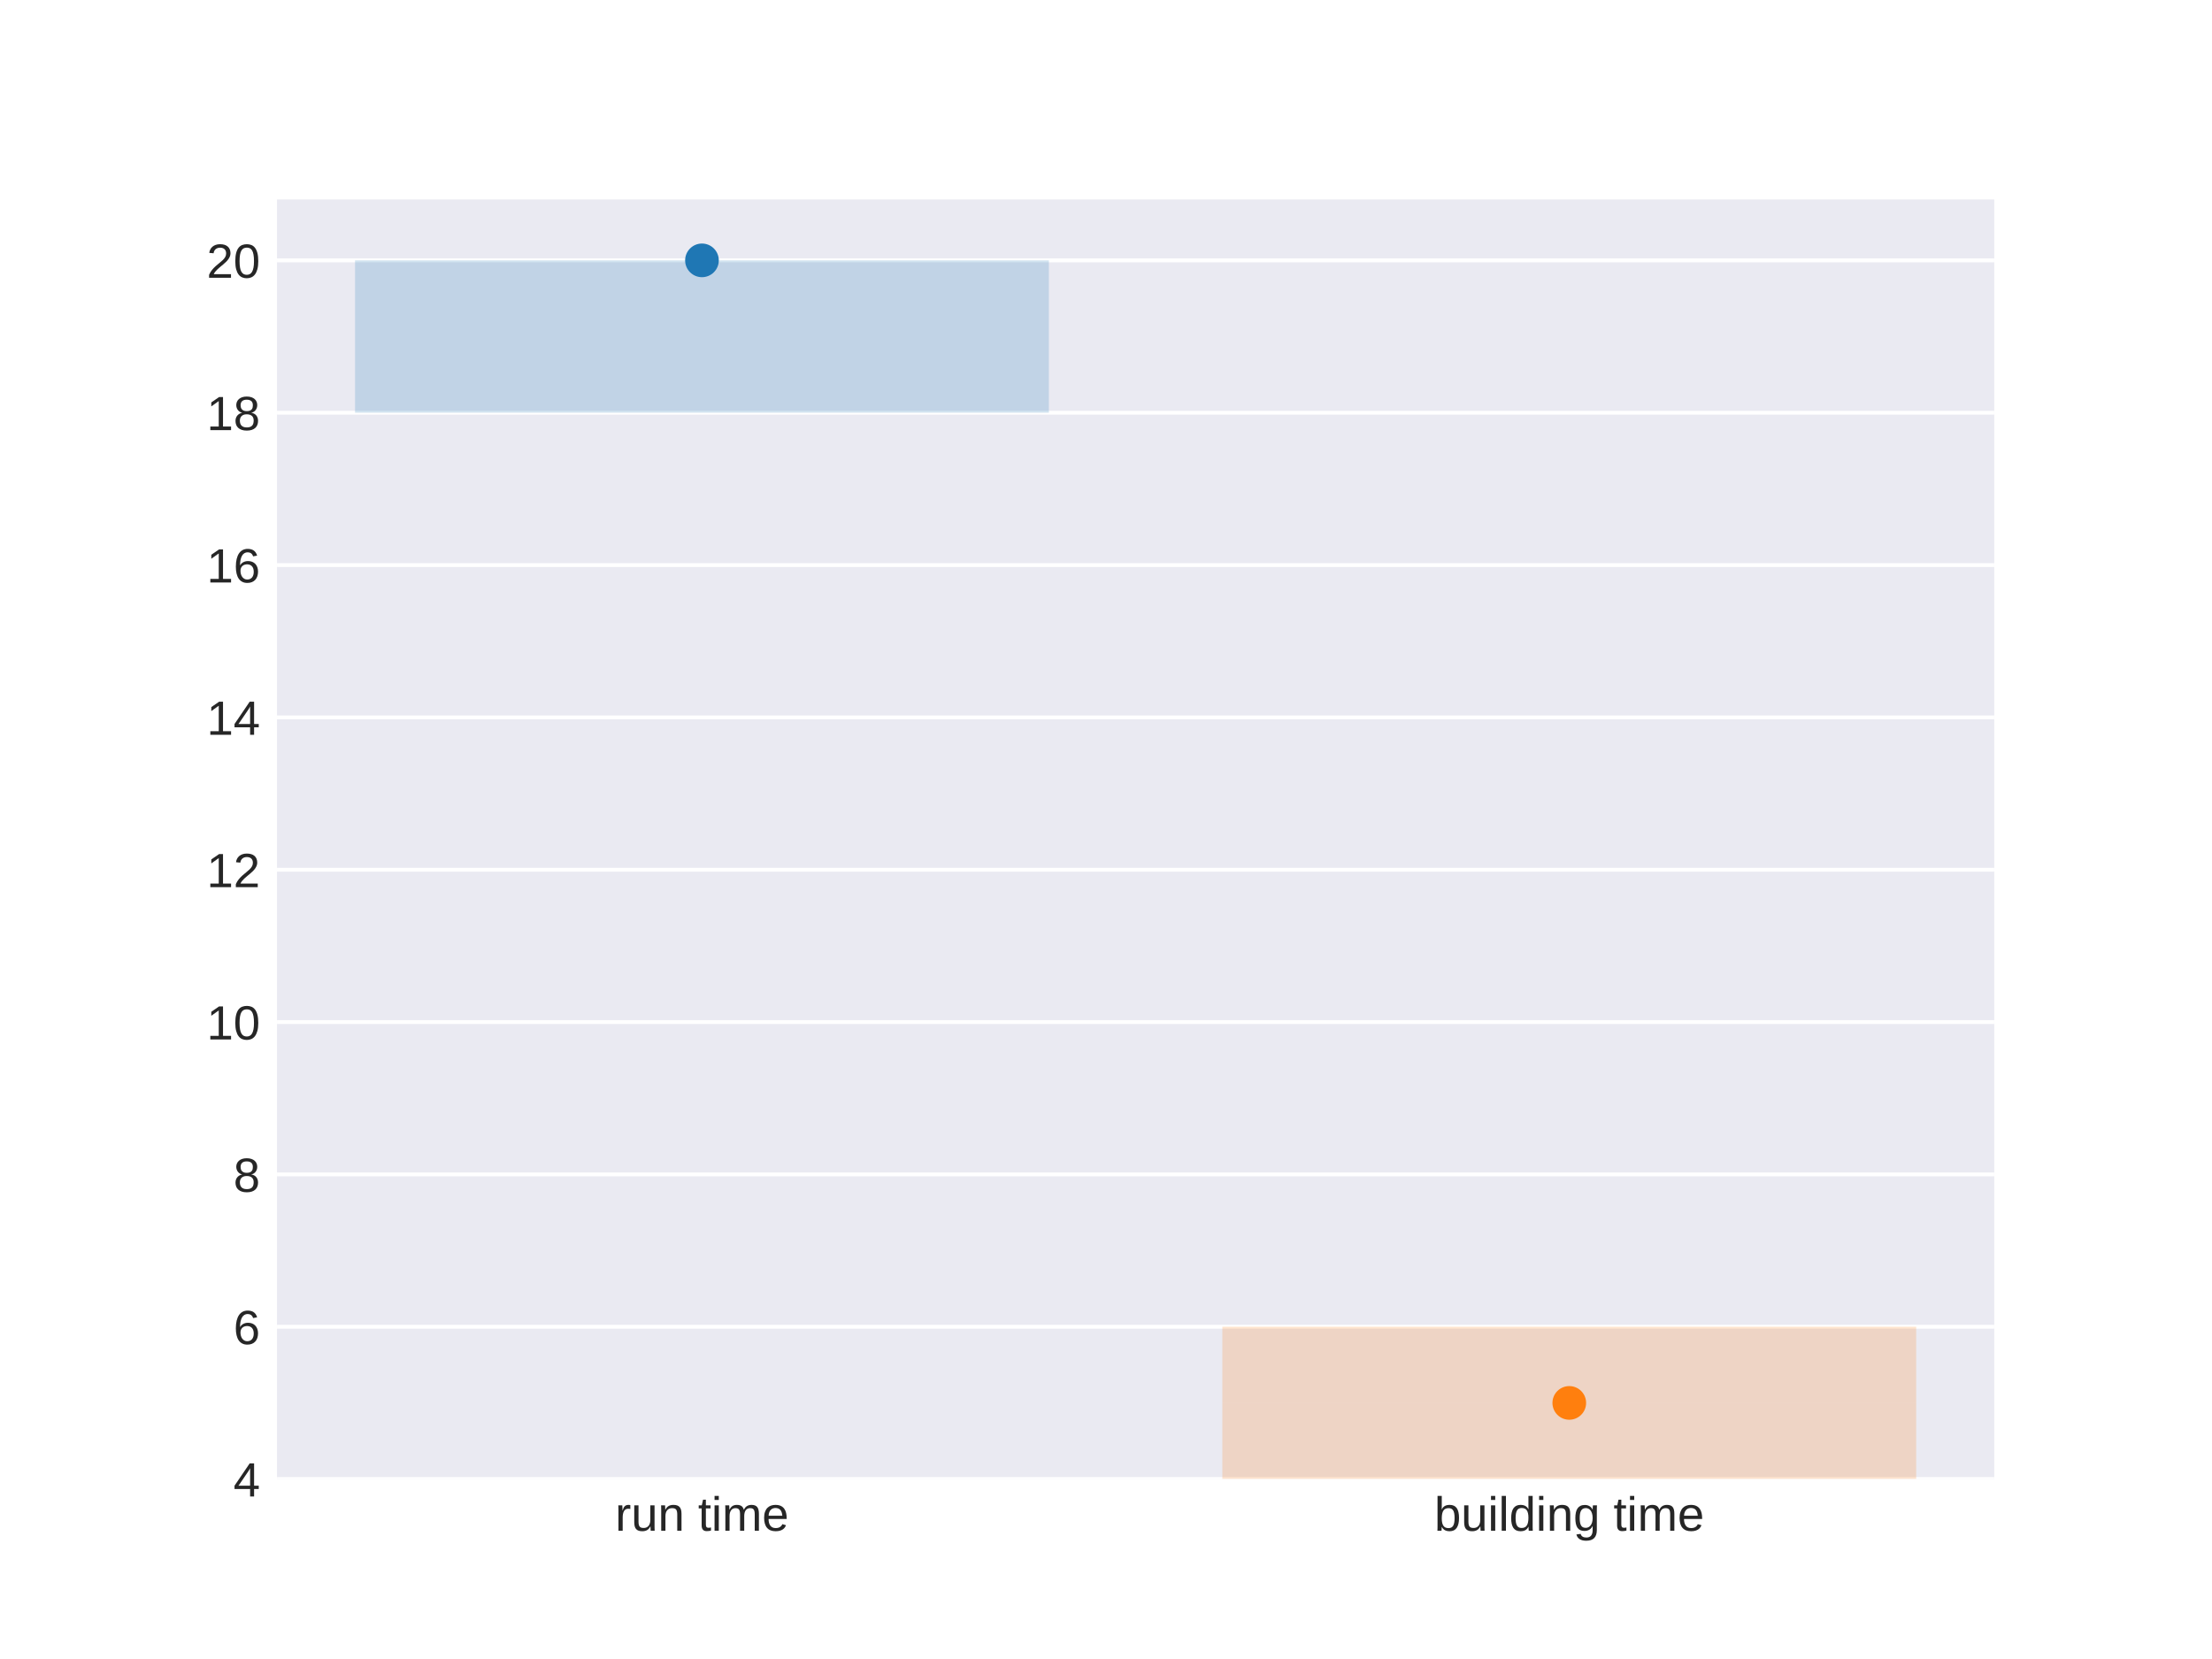
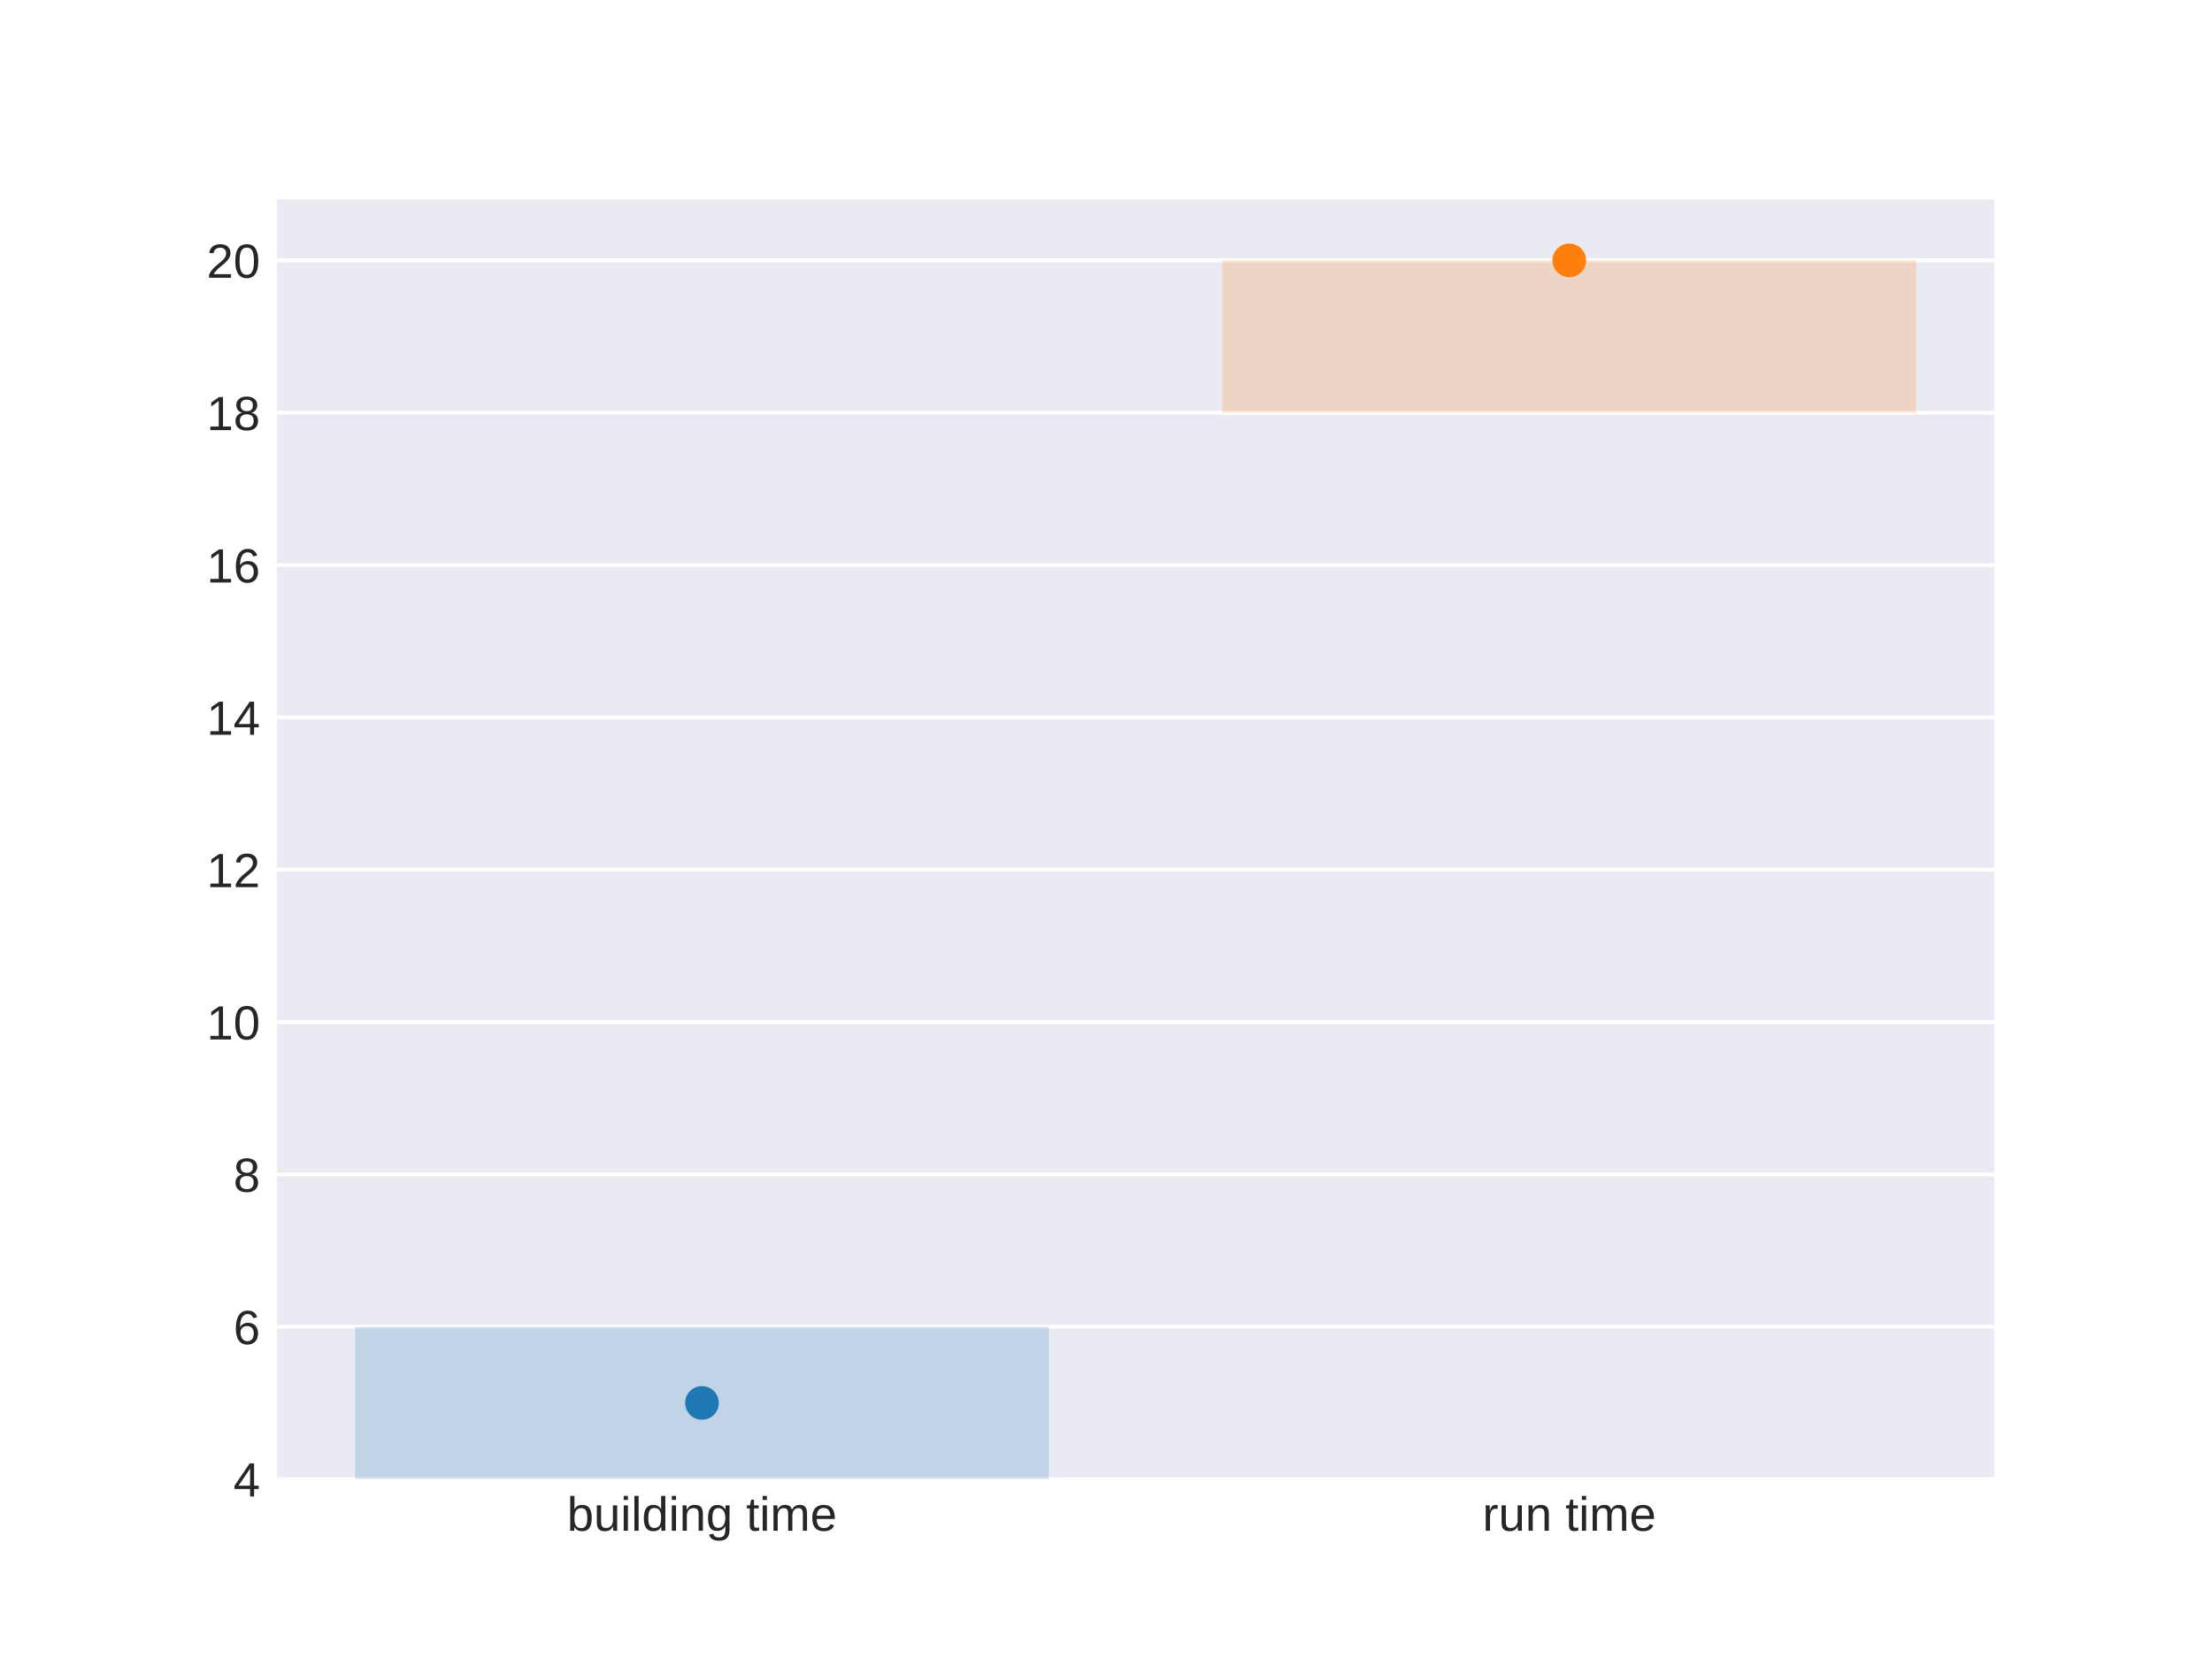
<svg xmlns="http://www.w3.org/2000/svg" xmlns:xlink="http://www.w3.org/1999/xlink" height="345pt" version="1.1" viewBox="0 0 460 345" width="460pt">
  <defs>
    <style type="text/css">
*{stroke-linecap:butt;stroke-linejoin:round;}
  </style>
  </defs>
  <g id="figure_1">
    <g id="patch_1">
      <path d="M 0 345.6  L 460.8 345.6  L 460.8 0  L 0 0  z " style="fill:#ffffff;" />
    </g>
    <g id="axes_1">
      <g id="patch_2">
        <path d="M 57.6 307.584  L 414.72 307.584  L 414.72 41.472  L 57.6 41.472  z " style="fill:#eaeaf2;" />
      </g>
      <g id="matplotlib.axis_1">
        <g id="xtick_1">
          <g id="line2d_1" />
          <g id="text_1">
            <defs>
-               <path d="M 6.938 0  L 6.938 40.531  Q 6.938 42.188 6.906 43.922  Q 6.891 45.656 6.828 47.266  Q 6.781 48.875 6.734 50.281  Q 6.688 51.703 6.641 52.828  L 14.938 52.828  Q 14.984 51.703 15.062 50.266  Q 15.141 48.828 15.203 47.312  Q 15.281 45.797 15.297 44.406  Q 15.328 43.016 15.328 42.047  L 15.531 42.047  Q 16.453 45.062 17.5 47.281  Q 18.562 49.516 19.969 50.953  Q 21.391 52.391 23.344 53.094  Q 25.297 53.812 28.078 53.812  Q 29.156 53.812 30.125 53.641  Q 31.109 53.469 31.641 53.328  L 31.641 45.266  Q 30.766 45.516 29.594 45.625  Q 28.422 45.75 26.953 45.75  Q 23.922 45.75 21.797 44.375  Q 19.672 43.016 18.328 40.594  Q 17 38.188 16.359 34.844  Q 15.719 31.5 15.719 27.547  L 15.719 0  z " id="LiberationSans-72" />
+               <path d="M 51.422 26.656  Q 51.422 -0.984 31.984 -0.984  Q 25.984 -0.984 22 1.188  Q 18.016 3.375 15.531 8.203  L 15.438 8.203  Q 15.438 6.938 15.359 5.562  Q 15.281 4.203 15.203 3.031  Q 15.141 1.859 15.062 1.031  Q 14.984 0.203 14.938 0  L 6.453 0  Q 6.5 0.438 6.547 1.484  Q 6.594 2.547 6.641 4  Q 6.688 5.469 6.703 7.219  Q 6.734 8.984 6.734 10.891  L 6.734 72.469  L 15.531 72.469  L 15.531 51.812  Q 15.531 50.344 15.5 49  Q 15.484 47.656 15.438 46.625  Q 15.375 45.406 15.328 44.344  L 15.531 44.344  Q 17.969 49.422 22 51.609  Q 26.031 53.812 31.984 53.812  Q 42 53.812 46.703 47.062  Q 51.422 40.328 51.422 26.656  M 42.188 26.375  Q 42.188 31.844 41.5 35.75  Q 40.828 39.656 39.312 42.156  Q 37.797 44.672 35.453 45.844  Q 33.109 47.016 29.734 47.016  Q 26.266 47.016 23.609 45.891  Q 20.953 44.781 19.172 42.281  Q 17.391 39.797 16.453 35.734  Q 15.531 31.688 15.531 25.828  Q 15.531 20.172 16.453 16.312  Q 17.391 12.453 19.172 10.031  Q 20.953 7.625 23.578 6.562  Q 26.219 5.516 29.641 5.516  Q 32.859 5.516 35.203 6.641  Q 37.547 7.766 39.109 10.25  Q 40.672 12.75 41.422 16.719  Q 42.188 20.703 42.188 26.375  " id="LiberationSans-62" />
              <path d="M 15.328 52.828  L 15.328 19.344  Q 15.328 15.484 15.891 12.891  Q 16.453 10.297 17.719 8.703  Q 19 7.125 21.062 6.469  Q 23.141 5.812 26.219 5.812  Q 29.344 5.812 31.859 6.906  Q 34.375 8.016 36.156 10.078  Q 37.938 12.156 38.906 15.203  Q 39.891 18.266 39.891 22.219  L 39.891 52.828  L 48.688 52.828  L 48.688 11.281  Q 48.688 9.625 48.703 7.781  Q 48.734 5.953 48.781 4.312  Q 48.828 2.688 48.875 1.516  Q 48.922 0.344 48.969 0  L 40.672 0  Q 40.625 0.25 40.578 1.312  Q 40.531 2.391 40.453 3.781  Q 40.375 5.172 40.328 6.609  Q 40.281 8.062 40.281 9.031  L 40.141 9.031  Q 38.875 6.734 37.359 4.875  Q 35.844 3.031 33.844 1.734  Q 31.844 0.438 29.25 -0.266  Q 26.656 -0.984 23.25 -0.984  Q 18.844 -0.984 15.672 0.094  Q 12.5 1.172 10.453 3.422  Q 8.406 5.672 7.453 9.188  Q 6.5 12.703 6.5 17.625  L 6.5 52.828  z " id="LiberationSans-75" />
+               <path d="M 6.688 64.062  L 6.688 72.469  L 15.484 72.469  L 15.484 64.062  z M 6.688 0  L 6.688 52.828  L 15.484 52.828  L 15.484 0  z " id="LiberationSans-69" />
+               <path d="M 6.734 0  L 6.734 72.469  L 15.531 72.469  L 15.531 0  z " id="LiberationSans-6c" />
+               <path d="M 40.094 8.5  Q 37.641 3.422 33.609 1.219  Q 29.594 -0.984 23.641 -0.984  Q 13.625 -0.984 8.906 5.75  Q 4.203 12.5 4.203 26.172  Q 4.203 53.812 23.641 53.812  Q 29.641 53.812 33.641 51.609  Q 37.641 49.422 40.094 44.625  L 40.188 44.625  Q 40.188 45.125 40.156 46.172  Q 40.141 47.219 40.109 48.359  Q 40.094 49.516 40.094 50.531  Q 40.094 51.562 40.094 52  L 40.094 72.469  L 48.875 72.469  L 48.875 10.891  Q 48.875 8.984 48.891 7.219  Q 48.922 5.469 48.969 4  Q 49.031 2.547 49.078 1.484  Q 49.125 0.438 49.172 0  L 40.766 0  Q 40.672 0.484 40.594 1.391  Q 40.531 2.297 40.453 3.469  Q 40.375 4.641 40.328 5.938  Q 40.281 7.234 40.281 8.5  z M 13.422 26.469  Q 13.422 21 14.109 17.094  Q 14.797 13.188 16.312 10.672  Q 17.828 8.156 20.172 6.984  Q 22.516 5.812 25.875 5.812  Q 29.344 5.812 32 6.938  Q 34.672 8.062 36.453 10.578  Q 38.234 13.094 39.156 17.141  Q 40.094 21.188 40.094 27.047  Q 40.094 32.672 39.156 36.547  Q 38.234 40.438 36.422 42.828  Q 34.625 45.219 32 46.266  Q 29.391 47.312 25.984 47.312  Q 22.75 47.312 20.406 46.188  Q 18.062 45.062 16.5 42.578  Q 14.938 40.094 14.172 36.109  Q 13.422 32.125 13.422 26.469  " id="LiberationSans-64" />
              <path d="M 40.281 0  L 40.281 33.5  Q 40.281 37.359 39.719 39.938  Q 39.156 42.531 37.891 44.109  Q 36.625 45.703 34.547 46.359  Q 32.469 47.016 29.391 47.016  Q 26.266 47.016 23.75 45.922  Q 21.234 44.828 19.453 42.75  Q 17.672 40.672 16.688 37.625  Q 15.719 34.578 15.719 30.609  L 15.719 0  L 6.938 0  L 6.938 41.547  Q 6.938 43.219 6.906 45.047  Q 6.891 46.875 6.828 48.5  Q 6.781 50.141 6.734 51.312  Q 6.688 52.484 6.641 52.828  L 14.938 52.828  Q 14.984 52.594 15.031 51.516  Q 15.094 50.438 15.156 49.047  Q 15.234 47.656 15.281 46.219  Q 15.328 44.781 15.328 43.797  L 15.484 43.797  Q 16.75 46.094 18.266 47.953  Q 19.781 49.812 21.781 51.094  Q 23.781 52.391 26.359 53.094  Q 28.953 53.812 32.375 53.812  Q 36.766 53.812 39.938 52.734  Q 43.109 51.656 45.156 49.406  Q 47.219 47.172 48.172 43.625  Q 49.125 40.094 49.125 35.203  L 49.125 0  z " id="LiberationSans-6e" />
+               <path d="M 26.766 -20.75  Q 22.219 -20.75 18.703 -19.812  Q 15.188 -18.891 12.688 -17.156  Q 10.203 -15.438 8.641 -13.031  Q 7.078 -10.641 6.391 -7.719  L 15.234 -6.453  Q 16.109 -10.109 19.109 -12.078  Q 22.125 -14.062 27 -14.062  Q 29.984 -14.062 32.422 -13.234  Q 34.859 -12.406 36.562 -10.562  Q 38.281 -8.734 39.203 -5.797  Q 40.141 -2.875 40.141 1.312  L 40.141 9.812  L 40.047 9.812  Q 39.062 7.812 37.625 5.984  Q 36.188 4.156 34.109 2.734  Q 32.031 1.312 29.297 0.453  Q 26.562 -0.391 23.047 -0.391  Q 18.016 -0.391 14.422 1.297  Q 10.844 2.984 8.562 6.344  Q 6.297 9.719 5.25 14.719  Q 4.203 19.734 4.203 26.312  Q 4.203 32.672 5.25 37.75  Q 6.297 42.828 8.656 46.359  Q 11.031 49.906 14.812 51.781  Q 18.609 53.656 24.031 53.656  Q 29.641 53.656 33.766 51.094  Q 37.891 48.531 40.141 43.797  L 40.234 43.797  Q 40.234 45.016 40.297 46.531  Q 40.375 48.047 40.453 49.391  Q 40.531 50.734 40.625 51.703  Q 40.719 52.688 40.828 52.828  L 49.172 52.828  Q 49.125 52.391 49.078 51.344  Q 49.031 50.297 48.969 48.828  Q 48.922 47.359 48.891 45.578  Q 48.875 43.797 48.875 41.891  L 48.875 1.516  Q 48.875 -9.578 43.422 -15.156  Q 37.984 -20.75 26.766 -20.75  M 40.141 26.422  Q 40.141 31.938 38.938 35.859  Q 37.75 39.797 35.797 42.281  Q 33.844 44.781 31.328 45.953  Q 28.812 47.125 26.172 47.125  Q 22.797 47.125 20.375 45.953  Q 17.969 44.781 16.375 42.266  Q 14.797 39.75 14.031 35.812  Q 13.281 31.891 13.281 26.422  Q 13.281 20.703 14.031 16.812  Q 14.797 12.938 16.359 10.547  Q 17.922 8.156 20.312 7.125  Q 22.703 6.109 26.031 6.109  Q 28.656 6.109 31.172 7.219  Q 33.688 8.344 35.688 10.781  Q 37.703 13.234 38.922 17.094  Q 40.141 20.953 40.141 26.422  " id="LiberationSans-67" />
              <path id="LiberationSans-20" />
              <path d="M 27.047 0.391  Q 25.047 -0.141 22.969 -0.453  Q 20.906 -0.781 18.172 -0.781  Q 7.625 -0.781 7.625 11.188  L 7.625 46.438  L 1.516 46.438  L 1.516 52.828  L 7.953 52.828  L 10.547 64.656  L 16.406 64.656  L 16.406 52.828  L 26.172 52.828  L 26.172 46.438  L 16.406 46.438  L 16.406 13.094  Q 16.406 9.281 17.641 7.734  Q 18.891 6.203 21.969 6.203  Q 23.25 6.203 24.438 6.391  Q 25.641 6.594 27.047 6.891  z " id="LiberationSans-74" />
-               <path d="M 6.688 64.062  L 6.688 72.469  L 15.484 72.469  L 15.484 64.062  z M 6.688 0  L 6.688 52.828  L 15.484 52.828  L 15.484 0  z " id="LiberationSans-69" />
              <path d="M 37.5 0  L 37.5 33.5  Q 37.5 37.359 37.016 39.938  Q 36.531 42.531 35.375 44.109  Q 34.234 45.703 32.375 46.359  Q 30.516 47.016 27.828 47.016  Q 25.047 47.016 22.797 45.922  Q 20.562 44.828 18.969 42.75  Q 17.391 40.672 16.531 37.625  Q 15.672 34.578 15.672 30.609  L 15.672 0  L 6.938 0  L 6.938 41.547  Q 6.938 43.219 6.906 45.047  Q 6.891 46.875 6.828 48.5  Q 6.781 50.141 6.734 51.312  Q 6.688 52.484 6.641 52.828  L 14.938 52.828  Q 14.984 52.594 15.031 51.516  Q 15.094 50.438 15.156 49.047  Q 15.234 47.656 15.281 46.219  Q 15.328 44.781 15.328 43.797  L 15.484 43.797  Q 16.656 46.094 18.016 47.953  Q 19.391 49.812 21.219 51.094  Q 23.047 52.391 25.406 53.094  Q 27.781 53.812 30.906 53.812  Q 36.922 53.812 40.406 51.422  Q 43.891 49.031 45.266 43.797  L 45.406 43.797  Q 46.578 46.094 48.047 47.953  Q 49.516 49.812 51.469 51.094  Q 53.422 52.391 55.859 53.094  Q 58.297 53.812 61.422 53.812  Q 65.438 53.812 68.328 52.734  Q 71.234 51.656 73.094 49.406  Q 74.953 47.172 75.828 43.625  Q 76.703 40.094 76.703 35.203  L 76.703 0  L 68.016 0  L 68.016 33.5  Q 68.016 37.359 67.531 39.938  Q 67.047 42.531 65.891 44.109  Q 64.75 45.703 62.891 46.359  Q 61.031 47.016 58.344 47.016  Q 55.562 47.016 53.312 45.969  Q 51.078 44.922 49.484 42.875  Q 47.906 40.828 47.047 37.75  Q 46.188 34.672 46.188 30.609  L 46.188 0  z " id="LiberationSans-6d" />
              <path d="M 13.484 24.562  Q 13.484 20.406 14.328 16.906  Q 15.188 13.422 16.969 10.906  Q 18.75 8.406 21.531 7  Q 24.312 5.609 28.219 5.609  Q 33.938 5.609 37.375 7.906  Q 40.828 10.203 42.047 13.719  L 49.75 11.531  Q 48.922 9.328 47.438 7.109  Q 45.953 4.891 43.453 3.094  Q 40.969 1.312 37.234 0.156  Q 33.5 -0.984 28.219 -0.984  Q 16.5 -0.984 10.375 6  Q 4.25 12.984 4.25 26.766  Q 4.25 34.188 6.094 39.328  Q 7.953 44.484 11.172 47.703  Q 14.406 50.922 18.703 52.359  Q 23 53.812 27.875 53.812  Q 34.516 53.812 38.984 51.656  Q 43.453 49.516 46.156 45.719  Q 48.875 41.938 50.016 36.812  Q 51.172 31.688 51.172 25.734  L 51.172 24.562  z M 42.094 31.297  Q 41.359 39.656 37.844 43.484  Q 34.328 47.312 27.734 47.312  Q 25.531 47.312 23.109 46.609  Q 20.703 45.906 18.656 44.094  Q 16.609 42.281 15.188 39.172  Q 13.766 36.078 13.578 31.297  z " id="LiberationSans-65" />
            </defs>
-             <g style="fill:#262626;" transform="translate(127.918 318.3309)scale(0.1 -0.1)">
-               <use xlink:href="#LiberationSans-72" />
-               <use x="33.301" xlink:href="#LiberationSans-75" />
-               <use x="88.916" xlink:href="#LiberationSans-6e" />
-               <use x="144.531" xlink:href="#LiberationSans-20" />
-               <use x="172.314" xlink:href="#LiberationSans-74" />
-               <use x="200.098" xlink:href="#LiberationSans-69" />
-               <use x="222.314" xlink:href="#LiberationSans-6d" />
-               <use x="305.615" xlink:href="#LiberationSans-65" />
-             </g>
-           </g>
-         </g>
-         <g id="xtick_2">
-           <g id="line2d_2" />
-           <g id="text_2">
-             <defs>
-               <path d="M 51.422 26.656  Q 51.422 -0.984 31.984 -0.984  Q 25.984 -0.984 22 1.188  Q 18.016 3.375 15.531 8.203  L 15.438 8.203  Q 15.438 6.938 15.359 5.562  Q 15.281 4.203 15.203 3.031  Q 15.141 1.859 15.062 1.031  Q 14.984 0.203 14.938 0  L 6.453 0  Q 6.5 0.438 6.547 1.484  Q 6.594 2.547 6.641 4  Q 6.688 5.469 6.703 7.219  Q 6.734 8.984 6.734 10.891  L 6.734 72.469  L 15.531 72.469  L 15.531 51.812  Q 15.531 50.344 15.5 49  Q 15.484 47.656 15.438 46.625  Q 15.375 45.406 15.328 44.344  L 15.531 44.344  Q 17.969 49.422 22 51.609  Q 26.031 53.812 31.984 53.812  Q 42 53.812 46.703 47.062  Q 51.422 40.328 51.422 26.656  M 42.188 26.375  Q 42.188 31.844 41.5 35.75  Q 40.828 39.656 39.312 42.156  Q 37.797 44.672 35.453 45.844  Q 33.109 47.016 29.734 47.016  Q 26.266 47.016 23.609 45.891  Q 20.953 44.781 19.172 42.281  Q 17.391 39.797 16.453 35.734  Q 15.531 31.688 15.531 25.828  Q 15.531 20.172 16.453 16.312  Q 17.391 12.453 19.172 10.031  Q 20.953 7.625 23.578 6.562  Q 26.219 5.516 29.641 5.516  Q 32.859 5.516 35.203 6.641  Q 37.547 7.766 39.109 10.25  Q 40.672 12.75 41.422 16.719  Q 42.188 20.703 42.188 26.375  " id="LiberationSans-62" />
-               <path d="M 6.734 0  L 6.734 72.469  L 15.531 72.469  L 15.531 0  z " id="LiberationSans-6c" />
-               <path d="M 40.094 8.5  Q 37.641 3.422 33.609 1.219  Q 29.594 -0.984 23.641 -0.984  Q 13.625 -0.984 8.906 5.75  Q 4.203 12.5 4.203 26.172  Q 4.203 53.812 23.641 53.812  Q 29.641 53.812 33.641 51.609  Q 37.641 49.422 40.094 44.625  L 40.188 44.625  Q 40.188 45.125 40.156 46.172  Q 40.141 47.219 40.109 48.359  Q 40.094 49.516 40.094 50.531  Q 40.094 51.562 40.094 52  L 40.094 72.469  L 48.875 72.469  L 48.875 10.891  Q 48.875 8.984 48.891 7.219  Q 48.922 5.469 48.969 4  Q 49.031 2.547 49.078 1.484  Q 49.125 0.438 49.172 0  L 40.766 0  Q 40.672 0.484 40.594 1.391  Q 40.531 2.297 40.453 3.469  Q 40.375 4.641 40.328 5.938  Q 40.281 7.234 40.281 8.5  z M 13.422 26.469  Q 13.422 21 14.109 17.094  Q 14.797 13.188 16.312 10.672  Q 17.828 8.156 20.172 6.984  Q 22.516 5.812 25.875 5.812  Q 29.344 5.812 32 6.938  Q 34.672 8.062 36.453 10.578  Q 38.234 13.094 39.156 17.141  Q 40.094 21.188 40.094 27.047  Q 40.094 32.672 39.156 36.547  Q 38.234 40.438 36.422 42.828  Q 34.625 45.219 32 46.266  Q 29.391 47.312 25.984 47.312  Q 22.75 47.312 20.406 46.188  Q 18.062 45.062 16.5 42.578  Q 14.938 40.094 14.172 36.109  Q 13.422 32.125 13.422 26.469  " id="LiberationSans-64" />
-               <path d="M 26.766 -20.75  Q 22.219 -20.75 18.703 -19.812  Q 15.188 -18.891 12.688 -17.156  Q 10.203 -15.438 8.641 -13.031  Q 7.078 -10.641 6.391 -7.719  L 15.234 -6.453  Q 16.109 -10.109 19.109 -12.078  Q 22.125 -14.062 27 -14.062  Q 29.984 -14.062 32.422 -13.234  Q 34.859 -12.406 36.562 -10.562  Q 38.281 -8.734 39.203 -5.797  Q 40.141 -2.875 40.141 1.312  L 40.141 9.812  L 40.047 9.812  Q 39.062 7.812 37.625 5.984  Q 36.188 4.156 34.109 2.734  Q 32.031 1.312 29.297 0.453  Q 26.562 -0.391 23.047 -0.391  Q 18.016 -0.391 14.422 1.297  Q 10.844 2.984 8.562 6.344  Q 6.297 9.719 5.25 14.719  Q 4.203 19.734 4.203 26.312  Q 4.203 32.672 5.25 37.75  Q 6.297 42.828 8.656 46.359  Q 11.031 49.906 14.812 51.781  Q 18.609 53.656 24.031 53.656  Q 29.641 53.656 33.766 51.094  Q 37.891 48.531 40.141 43.797  L 40.234 43.797  Q 40.234 45.016 40.297 46.531  Q 40.375 48.047 40.453 49.391  Q 40.531 50.734 40.625 51.703  Q 40.719 52.688 40.828 52.828  L 49.172 52.828  Q 49.125 52.391 49.078 51.344  Q 49.031 50.297 48.969 48.828  Q 48.922 47.359 48.891 45.578  Q 48.875 43.797 48.875 41.891  L 48.875 1.516  Q 48.875 -9.578 43.422 -15.156  Q 37.984 -20.75 26.766 -20.75  M 40.141 26.422  Q 40.141 31.938 38.938 35.859  Q 37.75 39.797 35.797 42.281  Q 33.844 44.781 31.328 45.953  Q 28.812 47.125 26.172 47.125  Q 22.797 47.125 20.375 45.953  Q 17.969 44.781 16.375 42.266  Q 14.797 39.75 14.031 35.812  Q 13.281 31.891 13.281 26.422  Q 13.281 20.703 14.031 16.812  Q 14.797 12.938 16.359 10.547  Q 17.922 8.156 20.312 7.125  Q 22.703 6.109 26.031 6.109  Q 28.656 6.109 31.172 7.219  Q 33.688 8.344 35.688 10.781  Q 37.703 13.234 38.922 17.094  Q 40.141 20.953 40.141 26.422  " id="LiberationSans-67" />
-             </defs>
-             <g style="fill:#262626;" transform="translate(298.2723 318.3309)scale(0.1 -0.1)">
+             <g style="fill:#262626;" transform="translate(117.9087 318.3309)scale(0.1 -0.1)">
              <use xlink:href="#LiberationSans-62" />
              <use x="55.615" xlink:href="#LiberationSans-75" />
              <use x="111.23" xlink:href="#LiberationSans-69" />
              <use x="133.447" xlink:href="#LiberationSans-6c" />
              <use x="155.664" xlink:href="#LiberationSans-64" />
              <use x="211.279" xlink:href="#LiberationSans-69" />
              <use x="233.496" xlink:href="#LiberationSans-6e" />
              <use x="289.111" xlink:href="#LiberationSans-67" />
              <use x="344.727" xlink:href="#LiberationSans-20" />
              <use x="372.51" xlink:href="#LiberationSans-74" />
              <use x="400.293" xlink:href="#LiberationSans-69" />
              <use x="422.51" xlink:href="#LiberationSans-6d" />
              <use x="505.811" xlink:href="#LiberationSans-65" />
            </g>
          </g>
        </g>
+         <g id="xtick_2">
+           <g id="line2d_2" />
+           <g id="text_2">
+             <defs>
+               <path d="M 6.938 0  L 6.938 40.531  Q 6.938 42.188 6.906 43.922  Q 6.891 45.656 6.828 47.266  Q 6.781 48.875 6.734 50.281  Q 6.688 51.703 6.641 52.828  L 14.938 52.828  Q 14.984 51.703 15.062 50.266  Q 15.141 48.828 15.203 47.312  Q 15.281 45.797 15.297 44.406  Q 15.328 43.016 15.328 42.047  L 15.531 42.047  Q 16.453 45.062 17.5 47.281  Q 18.562 49.516 19.969 50.953  Q 21.391 52.391 23.344 53.094  Q 25.297 53.812 28.078 53.812  Q 29.156 53.812 30.125 53.641  Q 31.109 53.469 31.641 53.328  L 31.641 45.266  Q 30.766 45.516 29.594 45.625  Q 28.422 45.75 26.953 45.75  Q 23.922 45.75 21.797 44.375  Q 19.672 43.016 18.328 40.594  Q 17 38.188 16.359 34.844  Q 15.719 31.5 15.719 27.547  L 15.719 0  z " id="LiberationSans-72" />
+             </defs>
+             <g style="fill:#262626;" transform="translate(308.2817 318.3309)scale(0.1 -0.1)">
+               <use xlink:href="#LiberationSans-72" />
+               <use x="33.301" xlink:href="#LiberationSans-75" />
+               <use x="88.916" xlink:href="#LiberationSans-6e" />
+               <use x="144.531" xlink:href="#LiberationSans-20" />
+               <use x="172.314" xlink:href="#LiberationSans-74" />
+               <use x="200.098" xlink:href="#LiberationSans-69" />
+               <use x="222.314" xlink:href="#LiberationSans-6d" />
+               <use x="305.615" xlink:href="#LiberationSans-65" />
+             </g>
+           </g>
+         </g>
      </g>
      <g id="matplotlib.axis_2">
        <g id="ytick_1">
          <g id="line2d_3">
-             <path clip-path="url(#pefce7999d9)" d="M 57.6 307.584  L 414.72 307.584  " style="fill:none;stroke:#ffffff;stroke-linecap:round;stroke-width:0.8;" />
+             <path clip-path="url(#pbc1a1698dd)" d="M 57.6 307.584  L 414.72 307.584  " style="fill:none;stroke:#ffffff;stroke-linecap:round;stroke-width:0.8;" />
          </g>
          <g id="line2d_4" />
          <g id="text_3">
            <defs>
              <path d="M 43.016 15.578  L 43.016 0  L 34.719 0  L 34.719 15.578  L 2.297 15.578  L 2.297 22.406  L 33.797 68.797  L 43.016 68.797  L 43.016 22.516  L 52.688 22.516  L 52.688 15.578  z M 34.719 58.891  Q 34.625 58.641 34.234 57.938  Q 33.844 57.234 33.344 56.344  Q 32.859 55.469 32.344 54.562  Q 31.844 53.656 31.453 53.078  L 13.812 27.094  Q 13.578 26.703 13.109 26.062  Q 12.641 25.438 12.156 24.781  Q 11.672 24.125 11.172 23.484  Q 10.688 22.859 10.406 22.516  L 34.719 22.516  z " id="LiberationSans-34" />
            </defs>
            <g style="fill:#262626;" transform="translate(48.53906 311.2074)scale(0.1 -0.1)">
              <use xlink:href="#LiberationSans-34" />
            </g>
          </g>
        </g>
        <g id="ytick_2">
          <g id="line2d_5">
-             <path clip-path="url(#pefce7999d9)" d="M 57.6 275.904  L 414.72 275.904  " style="fill:none;stroke:#ffffff;stroke-linecap:round;stroke-width:0.8;" />
+             <path clip-path="url(#pbc1a1698dd)" d="M 57.6 275.904  L 414.72 275.904  " style="fill:none;stroke:#ffffff;stroke-linecap:round;stroke-width:0.8;" />
          </g>
          <g id="line2d_6" />
          <g id="text_4">
            <defs>
              <path d="M 51.219 22.516  Q 51.219 17.328 49.781 13  Q 48.344 8.688 45.531 5.578  Q 42.719 2.484 38.562 0.75  Q 34.422 -0.984 29 -0.984  Q 23 -0.984 18.5 1.312  Q 14.016 3.609 11.031 7.922  Q 8.062 12.25 6.562 18.531  Q 5.078 24.812 5.078 32.812  Q 5.078 42 6.766 48.922  Q 8.453 55.859 11.625 60.5  Q 14.797 65.141 19.359 67.484  Q 23.922 69.828 29.688 69.828  Q 33.203 69.828 36.281 69.094  Q 39.359 68.359 41.875 66.719  Q 44.391 65.094 46.281 62.406  Q 48.188 59.719 49.312 55.812  L 40.922 54.297  Q 39.547 58.734 36.547 60.719  Q 33.547 62.703 29.594 62.703  Q 25.984 62.703 23.047 60.984  Q 20.125 59.281 18.062 55.875  Q 16.016 52.484 14.906 47.359  Q 13.812 42.234 13.812 35.406  Q 16.219 39.844 20.562 42.156  Q 24.906 44.484 30.516 44.484  Q 35.203 44.484 39.016 42.969  Q 42.828 41.453 45.531 38.594  Q 48.25 35.75 49.734 31.672  Q 51.219 27.594 51.219 22.516  M 42.281 22.125  Q 42.281 25.688 41.406 28.562  Q 40.531 31.453 38.766 33.469  Q 37.016 35.5 34.422 36.594  Q 31.844 37.703 28.422 37.703  Q 26.031 37.703 23.578 36.984  Q 21.141 36.281 19.156 34.688  Q 17.188 33.109 15.938 30.516  Q 14.703 27.938 14.703 24.219  Q 14.703 20.406 15.672 17.109  Q 16.656 13.812 18.484 11.375  Q 20.312 8.938 22.891 7.516  Q 25.484 6.109 28.719 6.109  Q 31.891 6.109 34.406 7.203  Q 36.922 8.297 38.672 10.375  Q 40.438 12.453 41.359 15.422  Q 42.281 18.406 42.281 22.125  " id="LiberationSans-36" />
            </defs>
            <g style="fill:#262626;" transform="translate(48.53906 279.5274)scale(0.1 -0.1)">
              <use xlink:href="#LiberationSans-36" />
            </g>
          </g>
        </g>
        <g id="ytick_3">
          <g id="line2d_7">
-             <path clip-path="url(#pefce7999d9)" d="M 57.6 244.224  L 414.72 244.224  " style="fill:none;stroke:#ffffff;stroke-linecap:round;stroke-width:0.8;" />
+             <path clip-path="url(#pbc1a1698dd)" d="M 57.6 244.224  L 414.72 244.224  " style="fill:none;stroke:#ffffff;stroke-linecap:round;stroke-width:0.8;" />
          </g>
          <g id="line2d_8" />
          <g id="text_5">
            <defs>
              <path d="M 51.266 19.188  Q 51.266 14.797 49.875 11.109  Q 48.484 7.422 45.625 4.734  Q 42.781 2.047 38.328 0.531  Q 33.891 -0.984 27.828 -0.984  Q 21.781 -0.984 17.359 0.531  Q 12.938 2.047 10.031 4.703  Q 7.125 7.375 5.734 11.062  Q 4.344 14.75 4.344 19.094  Q 4.344 22.859 5.484 25.781  Q 6.641 28.719 8.562 30.828  Q 10.5 32.953 12.969 34.25  Q 15.438 35.547 18.062 35.984  L 18.062 36.188  Q 15.188 36.859 12.906 38.375  Q 10.641 39.891 9.094 42.016  Q 7.562 44.141 6.75 46.719  Q 5.953 49.312 5.953 52.203  Q 5.953 55.812 7.344 59  Q 8.734 62.203 11.469 64.625  Q 14.203 67.047 18.25 68.438  Q 22.312 69.828 27.641 69.828  Q 33.25 69.828 37.375 68.406  Q 41.5 67 44.203 64.578  Q 46.922 62.156 48.234 58.938  Q 49.562 55.719 49.562 52.094  Q 49.562 49.266 48.75 46.672  Q 47.953 44.094 46.406 41.969  Q 44.875 39.844 42.594 38.344  Q 40.328 36.859 37.359 36.281  L 37.359 36.078  Q 40.328 35.594 42.859 34.297  Q 45.406 33.016 47.266 30.891  Q 49.125 28.766 50.188 25.828  Q 51.266 22.906 51.266 19.188  M 40.438 51.609  Q 40.438 54.203 39.766 56.344  Q 39.109 58.5 37.594 60.031  Q 36.078 61.578 33.641 62.422  Q 31.203 63.281 27.641 63.281  Q 24.172 63.281 21.781 62.422  Q 19.391 61.578 17.844 60.031  Q 16.312 58.5 15.625 56.344  Q 14.938 54.203 14.938 51.609  Q 14.938 49.562 15.469 47.406  Q 16.016 45.266 17.422 43.5  Q 18.844 41.75 21.328 40.625  Q 23.828 39.5 27.734 39.5  Q 31.891 39.5 34.406 40.625  Q 36.922 41.75 38.25 43.5  Q 39.594 45.266 40.016 47.406  Q 40.438 49.562 40.438 51.609  M 42.141 20.016  Q 42.141 22.516 41.453 24.828  Q 40.766 27.156 39.109 28.938  Q 37.453 30.719 34.641 31.812  Q 31.844 32.906 27.641 32.906  Q 23.781 32.906 21.062 31.812  Q 18.359 30.719 16.672 28.906  Q 14.984 27.094 14.203 24.719  Q 13.422 22.359 13.422 19.828  Q 13.422 16.656 14.203 14.031  Q 14.984 11.422 16.688 9.547  Q 18.406 7.672 21.188 6.641  Q 23.969 5.609 27.938 5.609  Q 31.938 5.609 34.672 6.641  Q 37.406 7.672 39.062 9.547  Q 40.719 11.422 41.422 14.078  Q 42.141 16.75 42.141 20.016  " id="LiberationSans-38" />
            </defs>
            <g style="fill:#262626;" transform="translate(48.53906 247.8474)scale(0.1 -0.1)">
              <use xlink:href="#LiberationSans-38" />
            </g>
          </g>
        </g>
        <g id="ytick_4">
          <g id="line2d_9">
-             <path clip-path="url(#pefce7999d9)" d="M 57.6 212.544  L 414.72 212.544  " style="fill:none;stroke:#ffffff;stroke-linecap:round;stroke-width:0.8;" />
+             <path clip-path="url(#pbc1a1698dd)" d="M 57.6 212.544  L 414.72 212.544  " style="fill:none;stroke:#ffffff;stroke-linecap:round;stroke-width:0.8;" />
          </g>
          <g id="line2d_10" />
          <g id="text_6">
            <defs>
              <path d="M 7.625 0  L 7.625 7.469  L 25.141 7.469  L 25.141 60.406  L 9.625 49.312  L 9.625 57.625  L 25.875 68.797  L 33.984 68.797  L 33.984 7.469  L 50.734 7.469  L 50.734 0  z " id="LiberationSans-31" />
              <path d="M 51.703 34.422  Q 51.703 24.516 49.828 17.75  Q 47.953 10.984 44.703 6.812  Q 41.453 2.641 37.062 0.828  Q 32.672 -0.984 27.688 -0.984  Q 22.656 -0.984 18.312 0.828  Q 13.969 2.641 10.766 6.781  Q 7.562 10.938 5.734 17.703  Q 3.906 24.469 3.906 34.422  Q 3.906 44.828 5.734 51.641  Q 7.562 58.453 10.781 62.5  Q 14.016 66.547 18.406 68.188  Q 22.797 69.828 27.984 69.828  Q 32.906 69.828 37.219 68.188  Q 41.547 66.547 44.766 62.5  Q 48 58.453 49.844 51.641  Q 51.703 44.828 51.703 34.422  M 42.781 34.422  Q 42.781 42.625 41.797 48.062  Q 40.828 53.516 38.922 56.766  Q 37.016 60.016 34.25 61.359  Q 31.5 62.703 27.984 62.703  Q 24.266 62.703 21.438 61.328  Q 18.609 59.969 16.672 56.719  Q 14.75 53.469 13.766 48.016  Q 12.797 42.578 12.797 34.422  Q 12.797 26.516 13.797 21.094  Q 14.797 15.672 16.719 12.375  Q 18.656 9.078 21.438 7.641  Q 24.219 6.203 27.781 6.203  Q 31.25 6.203 34.031 7.641  Q 36.812 9.078 38.734 12.375  Q 40.672 15.672 41.719 21.094  Q 42.781 26.516 42.781 34.422  " id="LiberationSans-30" />
            </defs>
            <g style="fill:#262626;" transform="translate(42.97812 216.1674)scale(0.1 -0.1)">
              <use xlink:href="#LiberationSans-31" />
              <use x="55.615" xlink:href="#LiberationSans-30" />
            </g>
          </g>
        </g>
        <g id="ytick_5">
          <g id="line2d_11">
-             <path clip-path="url(#pefce7999d9)" d="M 57.6 180.864  L 414.72 180.864  " style="fill:none;stroke:#ffffff;stroke-linecap:round;stroke-width:0.8;" />
+             <path clip-path="url(#pbc1a1698dd)" d="M 57.6 180.864  L 414.72 180.864  " style="fill:none;stroke:#ffffff;stroke-linecap:round;stroke-width:0.8;" />
          </g>
          <g id="line2d_12" />
          <g id="text_7">
            <defs>
              <path d="M 5.031 0  L 5.031 6.203  Q 7.516 11.922 11.109 16.281  Q 14.703 20.656 18.656 24.188  Q 22.609 27.734 26.484 30.766  Q 30.375 33.797 33.5 36.812  Q 36.625 39.844 38.547 43.156  Q 40.484 46.484 40.484 50.688  Q 40.484 53.609 39.594 55.828  Q 38.719 58.062 37.062 59.562  Q 35.406 61.078 33.078 61.828  Q 30.766 62.594 27.938 62.594  Q 25.297 62.594 22.969 61.859  Q 20.656 61.141 18.844 59.672  Q 17.047 58.203 15.891 56.031  Q 14.75 53.859 14.406 50.984  L 5.422 51.812  Q 5.859 55.516 7.469 58.781  Q 9.078 62.062 11.906 64.531  Q 14.75 67 18.719 68.406  Q 22.703 69.828 27.938 69.828  Q 33.062 69.828 37.062 68.609  Q 41.062 67.391 43.812 64.984  Q 46.578 62.594 48.047 59.078  Q 49.516 55.562 49.516 50.984  Q 49.516 47.516 48.266 44.391  Q 47.016 41.266 44.938 38.422  Q 42.875 35.594 40.141 32.953  Q 37.406 30.328 34.422 27.812  Q 31.453 25.297 28.422 22.828  Q 25.391 20.359 22.719 17.859  Q 20.062 15.375 17.969 12.812  Q 15.875 10.25 14.703 7.469  L 50.594 7.469  L 50.594 0  z " id="LiberationSans-32" />
            </defs>
            <g style="fill:#262626;" transform="translate(42.97812 184.4874)scale(0.1 -0.1)">
              <use xlink:href="#LiberationSans-31" />
              <use x="55.615" xlink:href="#LiberationSans-32" />
            </g>
          </g>
        </g>
        <g id="ytick_6">
          <g id="line2d_13">
-             <path clip-path="url(#pefce7999d9)" d="M 57.6 149.184  L 414.72 149.184  " style="fill:none;stroke:#ffffff;stroke-linecap:round;stroke-width:0.8;" />
+             <path clip-path="url(#pbc1a1698dd)" d="M 57.6 149.184  L 414.72 149.184  " style="fill:none;stroke:#ffffff;stroke-linecap:round;stroke-width:0.8;" />
          </g>
          <g id="line2d_14" />
          <g id="text_8">
            <g style="fill:#262626;" transform="translate(42.97812 152.8074)scale(0.1 -0.1)">
              <use xlink:href="#LiberationSans-31" />
              <use x="55.615" xlink:href="#LiberationSans-34" />
            </g>
          </g>
        </g>
        <g id="ytick_7">
          <g id="line2d_15">
-             <path clip-path="url(#pefce7999d9)" d="M 57.6 117.504  L 414.72 117.504  " style="fill:none;stroke:#ffffff;stroke-linecap:round;stroke-width:0.8;" />
+             <path clip-path="url(#pbc1a1698dd)" d="M 57.6 117.504  L 414.72 117.504  " style="fill:none;stroke:#ffffff;stroke-linecap:round;stroke-width:0.8;" />
          </g>
          <g id="line2d_16" />
          <g id="text_9">
            <g style="fill:#262626;" transform="translate(42.97812 121.1274)scale(0.1 -0.1)">
              <use xlink:href="#LiberationSans-31" />
              <use x="55.615" xlink:href="#LiberationSans-36" />
            </g>
          </g>
        </g>
        <g id="ytick_8">
          <g id="line2d_17">
-             <path clip-path="url(#pefce7999d9)" d="M 57.6 85.824  L 414.72 85.824  " style="fill:none;stroke:#ffffff;stroke-linecap:round;stroke-width:0.8;" />
+             <path clip-path="url(#pbc1a1698dd)" d="M 57.6 85.824  L 414.72 85.824  " style="fill:none;stroke:#ffffff;stroke-linecap:round;stroke-width:0.8;" />
          </g>
          <g id="line2d_18" />
          <g id="text_10">
            <g style="fill:#262626;" transform="translate(42.97812 89.44744)scale(0.1 -0.1)">
              <use xlink:href="#LiberationSans-31" />
              <use x="55.615" xlink:href="#LiberationSans-38" />
            </g>
          </g>
        </g>
        <g id="ytick_9">
          <g id="line2d_19">
-             <path clip-path="url(#pefce7999d9)" d="M 57.6 54.144  L 414.72 54.144  " style="fill:none;stroke:#ffffff;stroke-linecap:round;stroke-width:0.8;" />
+             <path clip-path="url(#pbc1a1698dd)" d="M 57.6 54.144  L 414.72 54.144  " style="fill:none;stroke:#ffffff;stroke-linecap:round;stroke-width:0.8;" />
          </g>
          <g id="line2d_20" />
          <g id="text_11">
            <g style="fill:#262626;" transform="translate(42.97812 57.76744)scale(0.1 -0.1)">
              <use xlink:href="#LiberationSans-32" />
              <use x="55.615" xlink:href="#LiberationSans-30" />
            </g>
          </g>
        </g>
      </g>
      <g id="patch_3">
-         <path clip-path="url(#pefce7999d9)" d="M 73.833 85.824  L 218.124 85.824  L 218.124 54.144  L 73.833 54.144  z " style="fill:#1f77b4;opacity:0.2;" />
+         <path clip-path="url(#pbc1a1698dd)" d="M 73.833 307.584  L 218.124 307.584  L 218.124 291.744  L 73.833 291.744  z " style="fill:#1f77b4;opacity:0.2;" />
      </g>
      <g id="patch_4">
-         <path clip-path="url(#pefce7999d9)" d="M 254.196 307.584  L 398.487 307.584  L 398.487 291.744  L 254.196 291.744  z " style="fill:#ff7f0e;opacity:0.2;" />
+         <path clip-path="url(#pbc1a1698dd)" d="M 73.833 291.744  L 218.124 291.744  L 218.124 275.904  L 73.833 275.904  z " style="fill:#1f77b4;opacity:0.2;" />
      </g>
      <g id="patch_5">
-         <path clip-path="url(#pefce7999d9)" d="M 254.196 291.744  L 398.487 291.744  L 398.487 275.904  L 254.196 275.904  z " style="fill:#ff7f0e;opacity:0.2;" />
+         <path clip-path="url(#pbc1a1698dd)" d="M 254.196 85.824  L 398.487 85.824  L 398.487 54.144  L 254.196 54.144  z " style="fill:#ff7f0e;opacity:0.2;" />
      </g>
      <g id="LineCollection_1">
-         <path clip-path="url(#pefce7999d9)" d="M 326.342 307.584  L 326.342 275.904  " style="fill:none;" />
+         <path clip-path="url(#pbc1a1698dd)" d="M 145.978 307.584  L 145.978 275.904  " style="fill:none;" />
      </g>
      <g id="line2d_21">
-         <path clip-path="url(#pefce7999d9)" d="M 145.978 54.144  " style="fill:none;stroke:#1f77b4;stroke-linecap:round;stroke-width:1.5;" />
+         <path clip-path="url(#pbc1a1698dd)" d="M 145.978 291.744  " style="fill:none;stroke:#1f77b4;stroke-linecap:round;stroke-width:1.5;" />
        <defs>
-           <path d="M 0 3  C 0.796 3 1.559 2.684 2.121 2.121  C 2.684 1.559 3 0.796 3 0  C 3 -0.796 2.684 -1.559 2.121 -2.121  C 1.559 -2.684 0.796 -3 0 -3  C -0.796 -3 -1.559 -2.684 -2.121 -2.121  C -2.684 -1.559 -3 -0.796 -3 0  C -3 0.796 -2.684 1.559 -2.121 2.121  C -1.559 2.684 -0.796 3 0 3  z " id="m91cb4423a0" style="stroke:#1f77b4;" />
+           <path d="M 0 3  C 0.796 3 1.559 2.684 2.121 2.121  C 2.684 1.559 3 0.796 3 0  C 3 -0.796 2.684 -1.559 2.121 -2.121  C 1.559 -2.684 0.796 -3 0 -3  C -0.796 -3 -1.559 -2.684 -2.121 -2.121  C -2.684 -1.559 -3 -0.796 -3 0  C -3 0.796 -2.684 1.559 -2.121 2.121  C -1.559 2.684 -0.796 3 0 3  z " id="m090d546561" style="stroke:#1f77b4;" />
        </defs>
-         <g clip-path="url(#pefce7999d9)">
-           <use style="fill:#1f77b4;stroke:#1f77b4;" x="145.978" xlink:href="#m91cb4423a0" y="54.144" />
+         <g clip-path="url(#pbc1a1698dd)">
+           <use style="fill:#1f77b4;stroke:#1f77b4;" x="145.978" xlink:href="#m090d546561" y="291.744" />
        </g>
      </g>
      <g id="line2d_22">
-         <path clip-path="url(#pefce7999d9)" d="M 326.342 291.744  " style="fill:none;stroke:#ff7f0e;stroke-linecap:round;stroke-width:1.5;" />
        <defs>
-           <path d="M 0 3  C 0.796 3 1.559 2.684 2.121 2.121  C 2.684 1.559 3 0.796 3 0  C 3 -0.796 2.684 -1.559 2.121 -2.121  C 1.559 -2.684 0.796 -3 0 -3  C -0.796 -3 -1.559 -2.684 -2.121 -2.121  C -2.684 -1.559 -3 -0.796 -3 0  C -3 0.796 -2.684 1.559 -2.121 2.121  C -1.559 2.684 -0.796 3 0 3  z " id="m0c4c1e4b81" style="stroke:#ff7f0e;" />
+           <path d="M 2 0  L -2 -0  " id="m215e49b1db" style="stroke:#000000;" />
        </defs>
-         <g clip-path="url(#pefce7999d9)">
-           <use style="fill:#ff7f0e;stroke:#ff7f0e;" x="326.342" xlink:href="#m0c4c1e4b81" y="291.744" />
+         <g clip-path="url(#pbc1a1698dd)">
+           <use style="opacity:0;stroke:#000000;" x="145.978" xlink:href="#m215e49b1db" y="307.584" />
        </g>
      </g>
      <g id="line2d_23">
+         <g clip-path="url(#pbc1a1698dd)">
+           <use style="opacity:0;stroke:#000000;" x="145.978" xlink:href="#m215e49b1db" y="275.904" />
+         </g>
+       </g>
+       <g id="line2d_24">
+         <path clip-path="url(#pbc1a1698dd)" d="M 326.342 54.144  " style="fill:none;stroke:#ff7f0e;stroke-linecap:round;stroke-width:1.5;" />
        <defs>
-           <path d="M 2 0  L -2 -0  " id="md43451a0d5" style="stroke:#000000;" />
+           <path d="M 0 3  C 0.796 3 1.559 2.684 2.121 2.121  C 2.684 1.559 3 0.796 3 0  C 3 -0.796 2.684 -1.559 2.121 -2.121  C 1.559 -2.684 0.796 -3 0 -3  C -0.796 -3 -1.559 -2.684 -2.121 -2.121  C -2.684 -1.559 -3 -0.796 -3 0  C -3 0.796 -2.684 1.559 -2.121 2.121  C -1.559 2.684 -0.796 3 0 3  z " id="m89e8196ccd" style="stroke:#ff7f0e;" />
        </defs>
-         <g clip-path="url(#pefce7999d9)">
-           <use style="opacity:0;stroke:#000000;" x="326.342" xlink:href="#md43451a0d5" y="307.584" />
-         </g>
-       </g>
-       <g id="line2d_24">
-         <g clip-path="url(#pefce7999d9)">
-           <use style="opacity:0;stroke:#000000;" x="326.342" xlink:href="#md43451a0d5" y="275.904" />
+         <g clip-path="url(#pbc1a1698dd)">
+           <use style="fill:#ff7f0e;stroke:#ff7f0e;" x="326.342" xlink:href="#m89e8196ccd" y="54.144" />
        </g>
      </g>
      <g id="patch_6">
        <path d="M 57.6 307.584  L 57.6 41.472  " style="fill:none;" />
      </g>
      <g id="patch_7">
        <path d="M 414.72 307.584  L 414.72 41.472  " style="fill:none;" />
      </g>
      <g id="patch_8">
        <path d="M 57.6 307.584  L 414.72 307.584  " style="fill:none;" />
      </g>
      <g id="patch_9">
        <path d="M 57.6 41.472  L 414.72 41.472  " style="fill:none;" />
      </g>
    </g>
  </g>
  <defs>
-     <clipPath id="pefce7999d9">
+     <clipPath id="pbc1a1698dd">
      <rect height="266.112" width="357.12" x="57.6" y="41.472" />
    </clipPath>
  </defs>
</svg>
